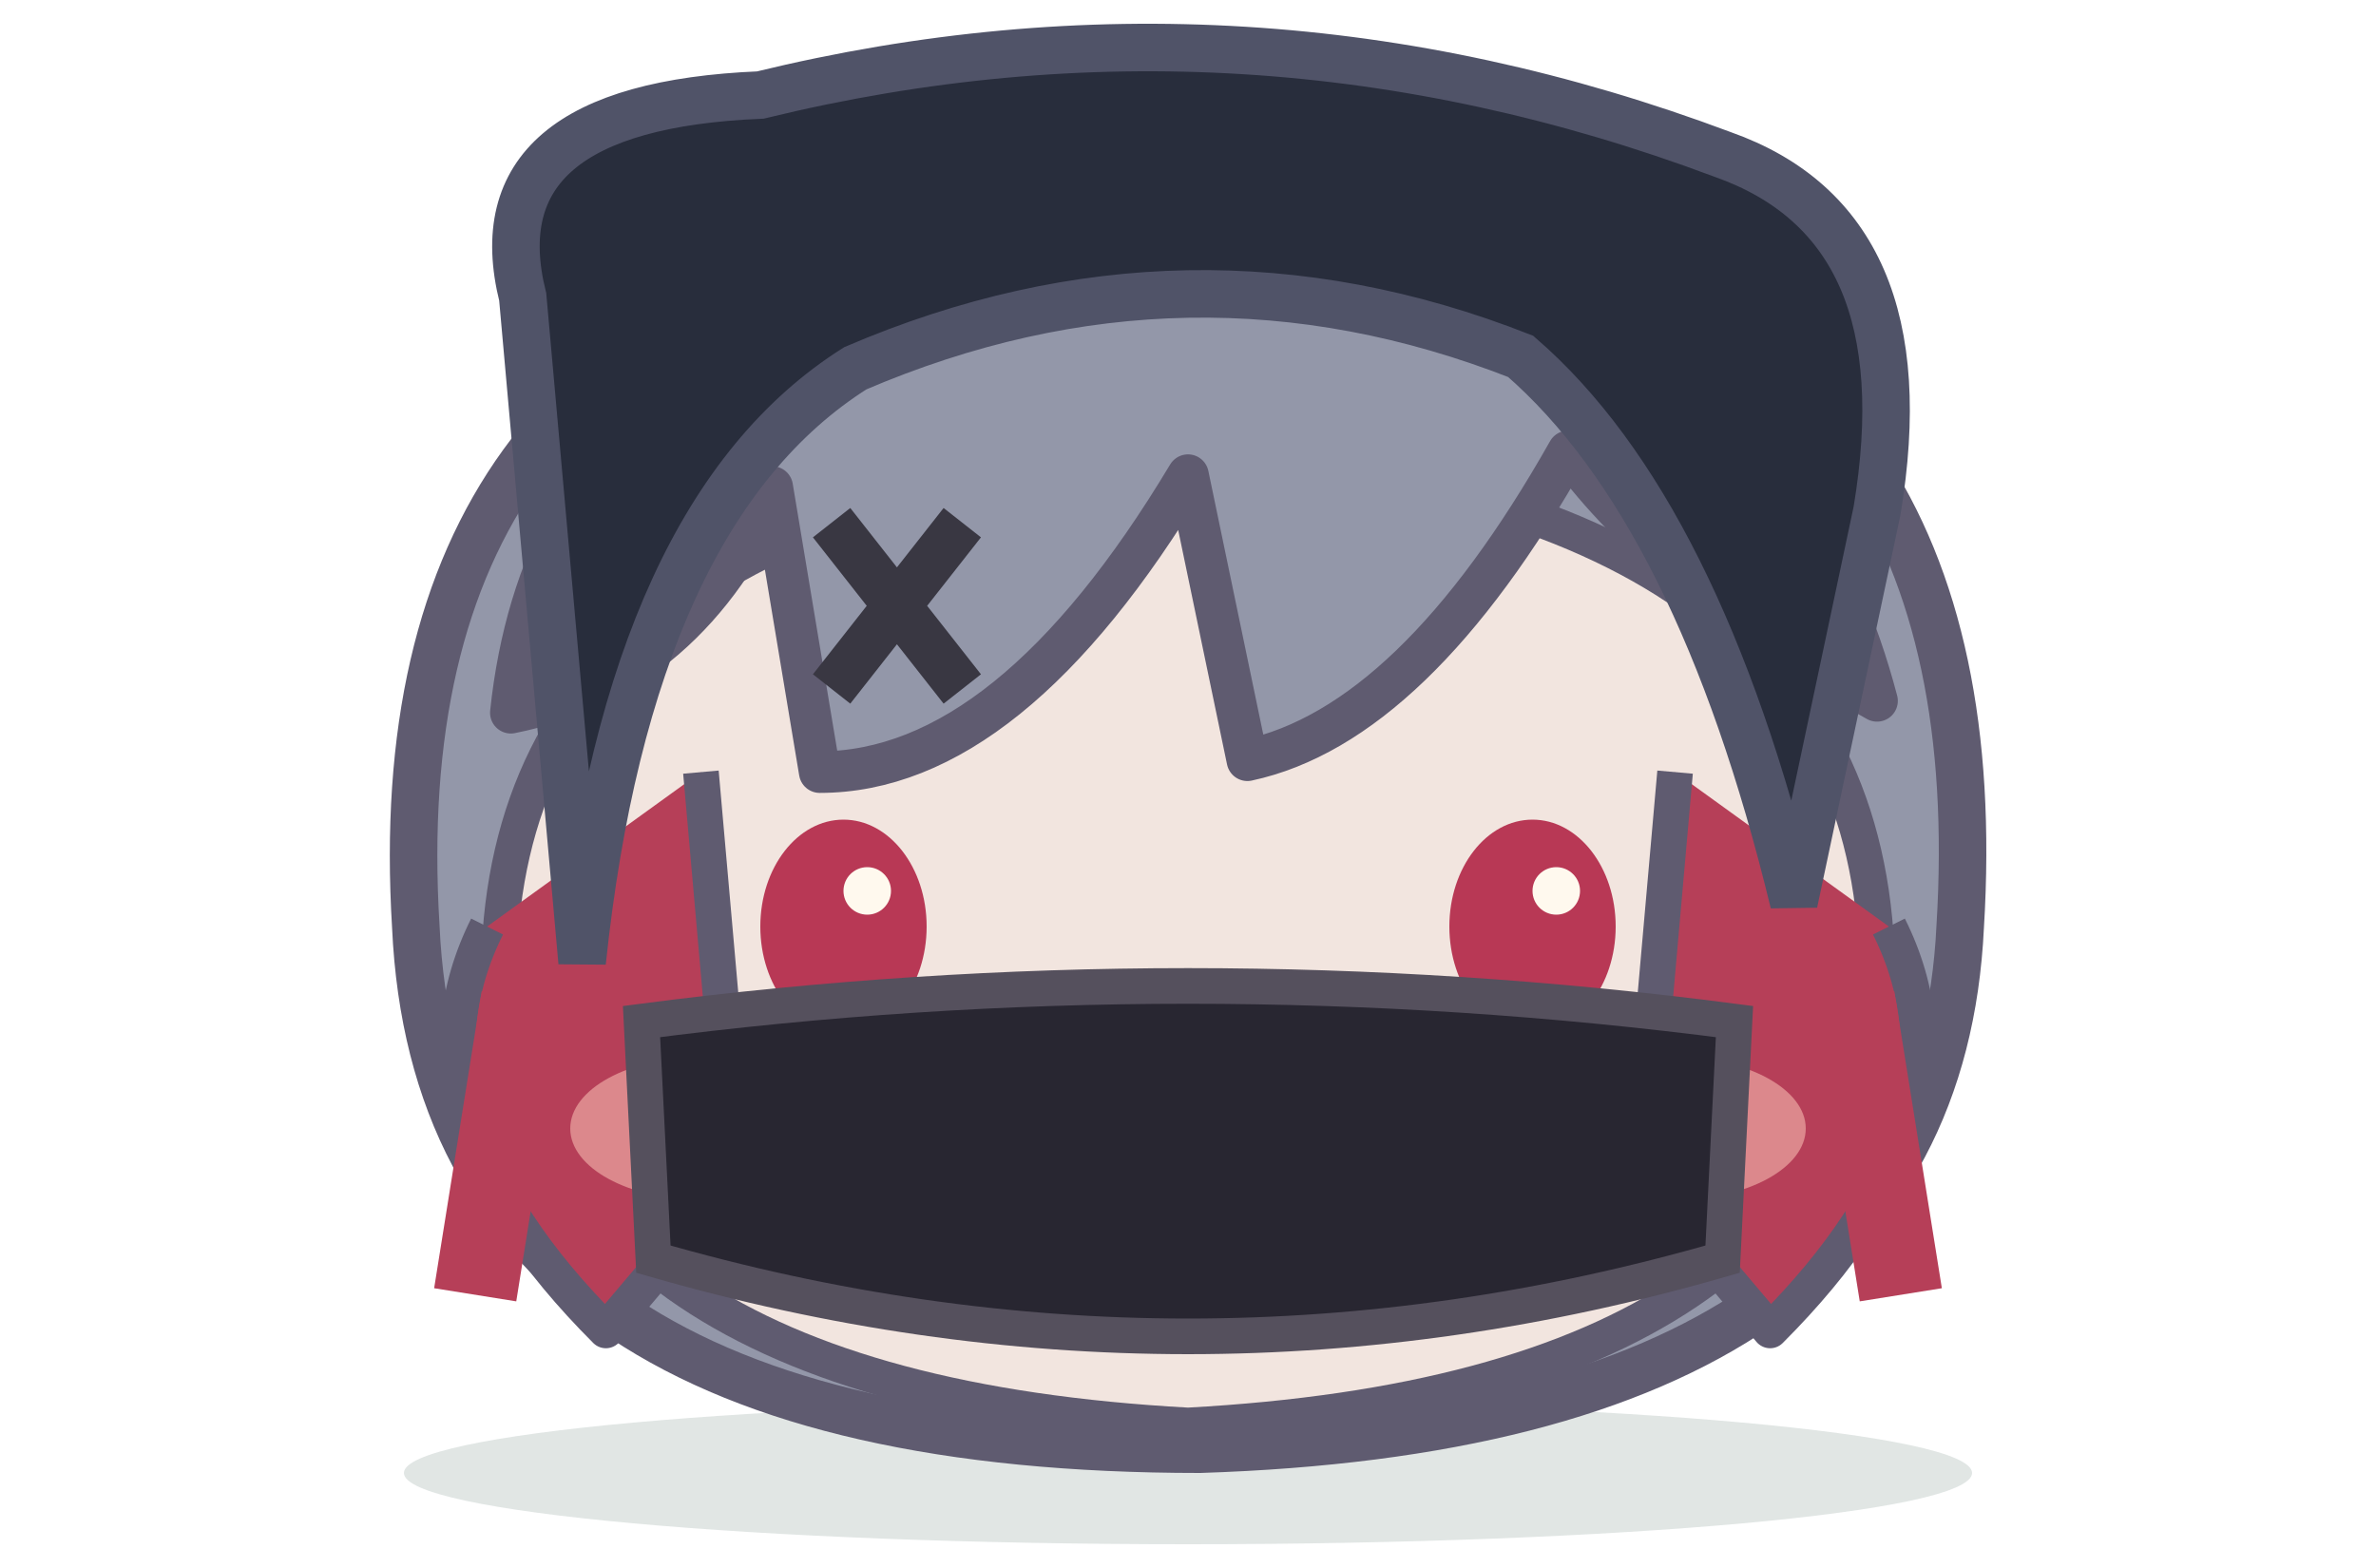
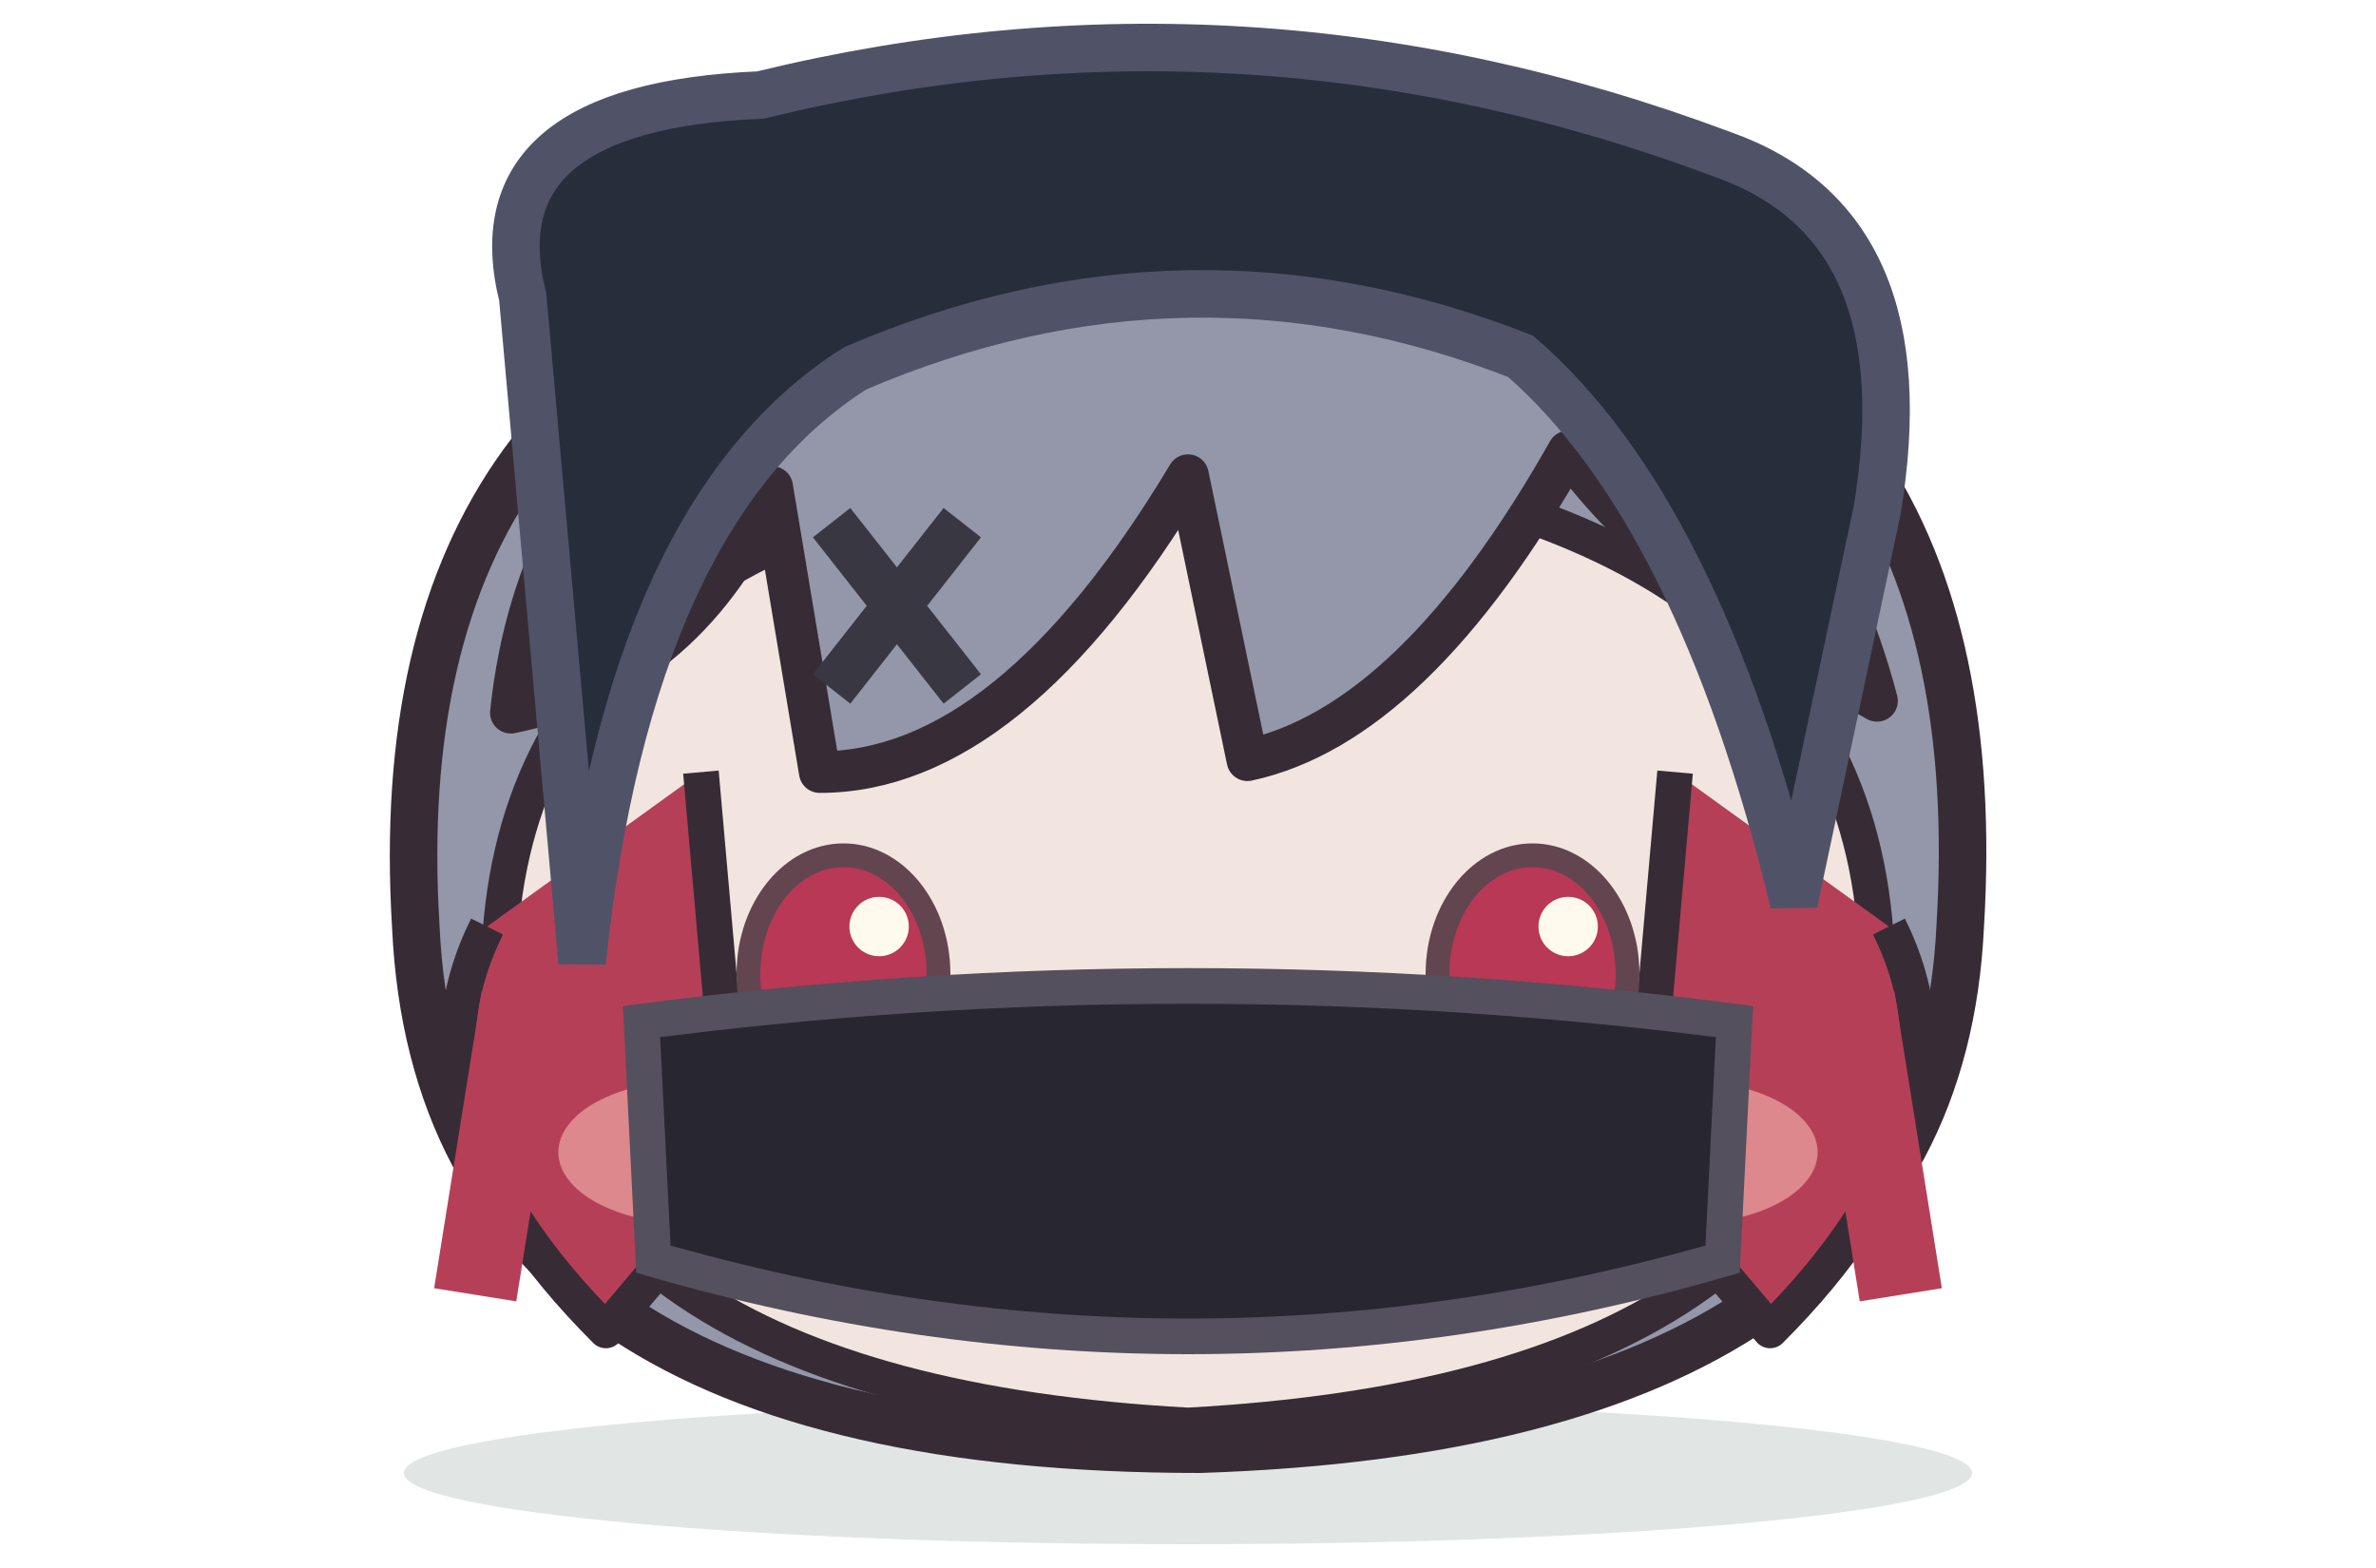
<svg xmlns="http://www.w3.org/2000/svg" viewBox="0 0 200 132">
  <ellipse cx="100" cy="124" rx="66" ry="6" fill="#143d30" opacity=".13" />
-   <path d="M35 78Q32 29 77 20Q101 11 126 20Q168 29 165 78Q163 120 101 122Q37 122 35 78Z" fill="#9397a9" stroke="#5f5b70" stroke-width="4" stroke-linejoin="round" />
-   <path d="M42 81Q43 42 100 38Q157 42 158 81Q155 117 100 120Q45 117 42 81Z" fill="#f2e5df" stroke="#5f5b70" stroke-width="3" />
-   <path d="M41 78Q33 94 51 112L62 99L59 65M159 78Q167 94 149 112L138 99L141 65" fill="#b63f58" stroke="#5f5b70" stroke-width="3" stroke-linejoin="round" />
-   <path d="M43 60Q47 22 100 19Q148 21 158 59Q140 49 132 38Q119 61 105 64L100 40Q85 65 69 65L65 41Q58 57 43 60Z" fill="#9397a9" stroke="#5f5b70" stroke-width="3.5" stroke-linejoin="round" />
-   <ellipse cx="71" cy="78" rx="7" ry="9" fill="#b83855" />
-   <ellipse cx="129" cy="78" rx="7" ry="9" fill="#b83855" />
-   <circle cx="73" cy="75" r="2" fill="#fff9ee" />
-   <circle cx="131" cy="75" r="2" fill="#fff9ee" />
-   <ellipse cx="59" cy="95" rx="11" ry="6" fill="#eaa4a0" opacity=".72" />
-   <ellipse cx="141" cy="95" rx="11" ry="6" fill="#eaa4a0" opacity=".72" />
+   <path d="M35 78Q32 29 77 20Q101 11 126 20Q168 29 165 78Q163 120 101 122Q37 122 35 78Z" fill="#9397a9" stroke="#372c35" stroke-width="4" stroke-linejoin="round" />
+   <path d="M42 81Q43 42 100 38Q157 42 158 81Q155 117 100 120Q45 117 42 81Z" fill="#f2e5df" stroke="#372c35" stroke-width="3" />
+   <path d="M41 78Q33 94 51 112L62 99L59 65M159 78Q167 94 149 112L138 99L141 65" fill="#b63f58" stroke="#372c35" stroke-width="3" stroke-linejoin="round" />
+   <path d="M43 60Q47 22 100 19Q148 21 158 59Q140 49 132 38Q119 61 105 64L100 40Q85 65 69 65L65 41Q58 57 43 60Z" fill="#9397a9" stroke="#372c35" stroke-width="3.5" stroke-linejoin="round" />
+   <ellipse cx="71" cy="82" rx="9" ry="11" fill="#634550" />
+   <ellipse cx="129" cy="82" rx="9" ry="11" fill="#634550" />
+   <ellipse cx="71" cy="82" rx="7" ry="9" fill="#b83855" />
+   <ellipse cx="129" cy="82" rx="7" ry="9" fill="#b83855" />
+   <circle cx="74" cy="78" r="2.5" fill="#fff9ee" />
+   <circle cx="132" cy="78" r="2.5" fill="#fff9ee" />
+   <ellipse cx="58" cy="97" rx="11" ry="6" fill="#eaa4a0" opacity=".72" />
+   <ellipse cx="142" cy="97" rx="11" ry="6" fill="#eaa4a0" opacity=".72" />
  <path d="M44 25Q40 9 64 8Q105 -2 145 13Q162 19 158 43L151 76Q143 43 128 30Q100 19 72 31Q53 43 49 81Z" fill="#282d3c" stroke="#505368" stroke-width="4" />
  <path d="M70 44l11 14m0-14L70 58" stroke="#393742" stroke-width="4" />
  <path d="M54 86Q100 80 146 86L145 106Q100 119 55 106Z" fill="#282631" stroke="#55505d" stroke-width="3" />
  <path d="M44 84l-4 25M156 84l4 25" stroke="#b63f58" stroke-width="7" />
</svg>
